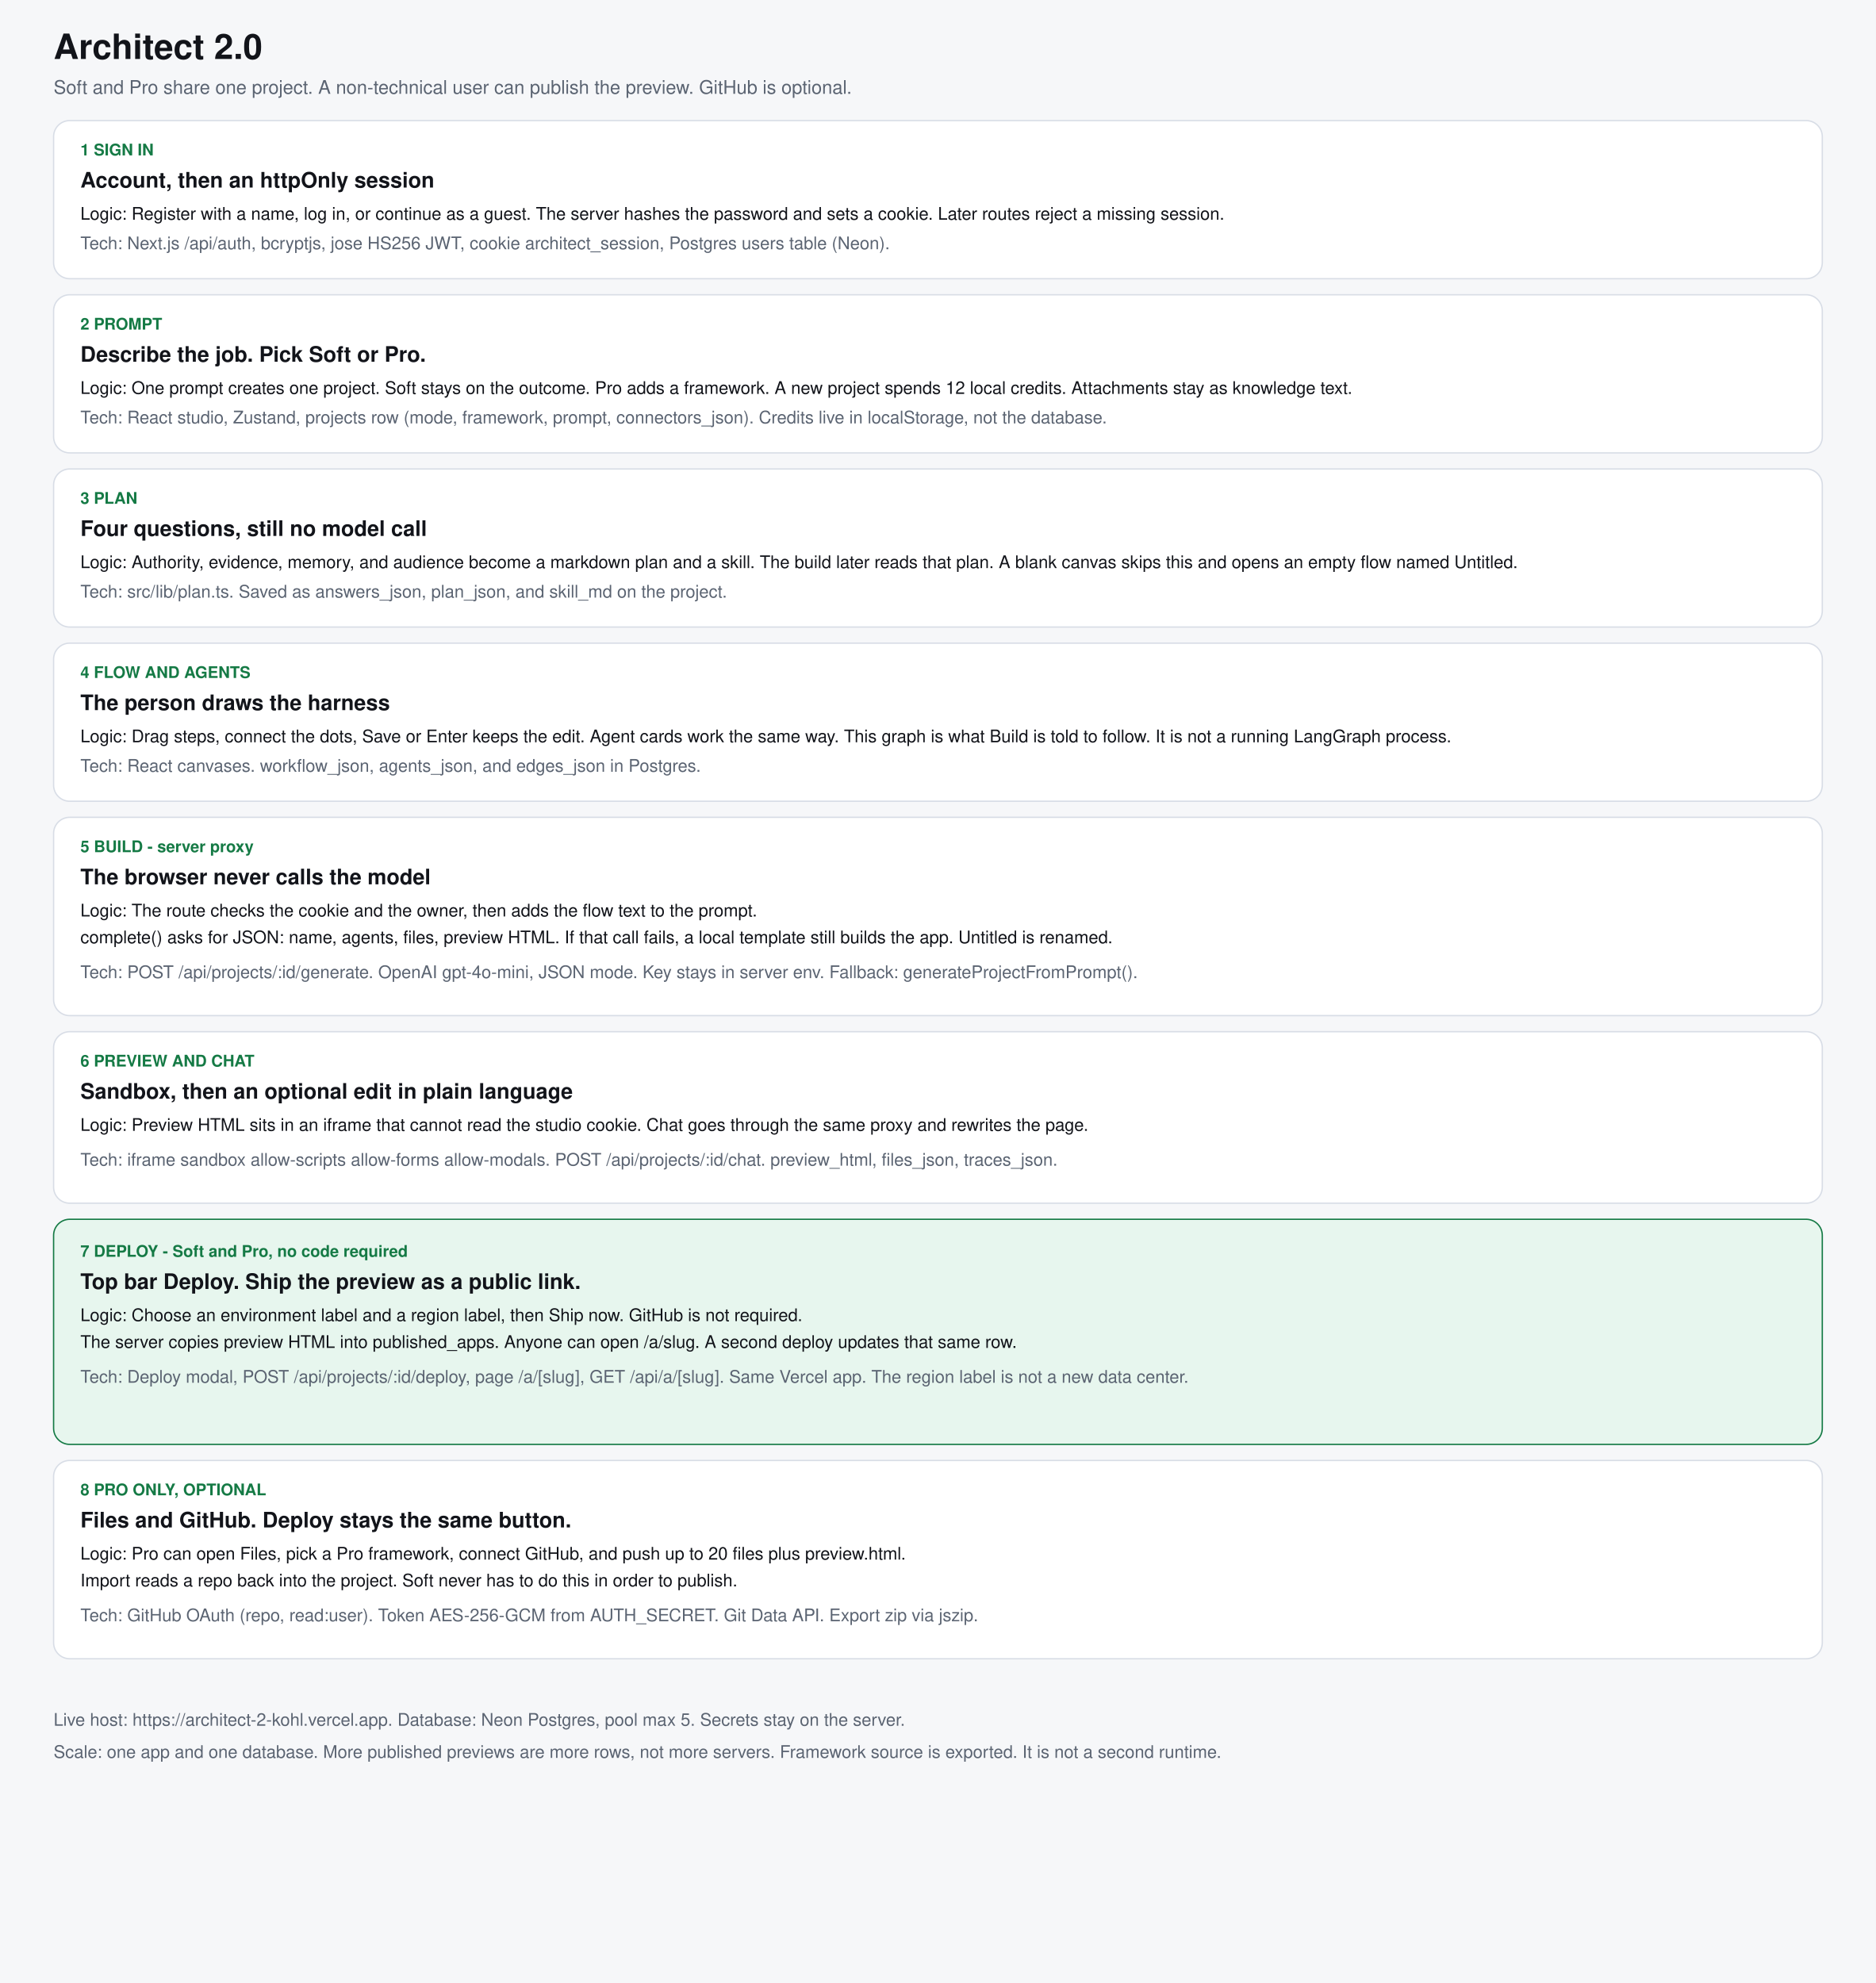
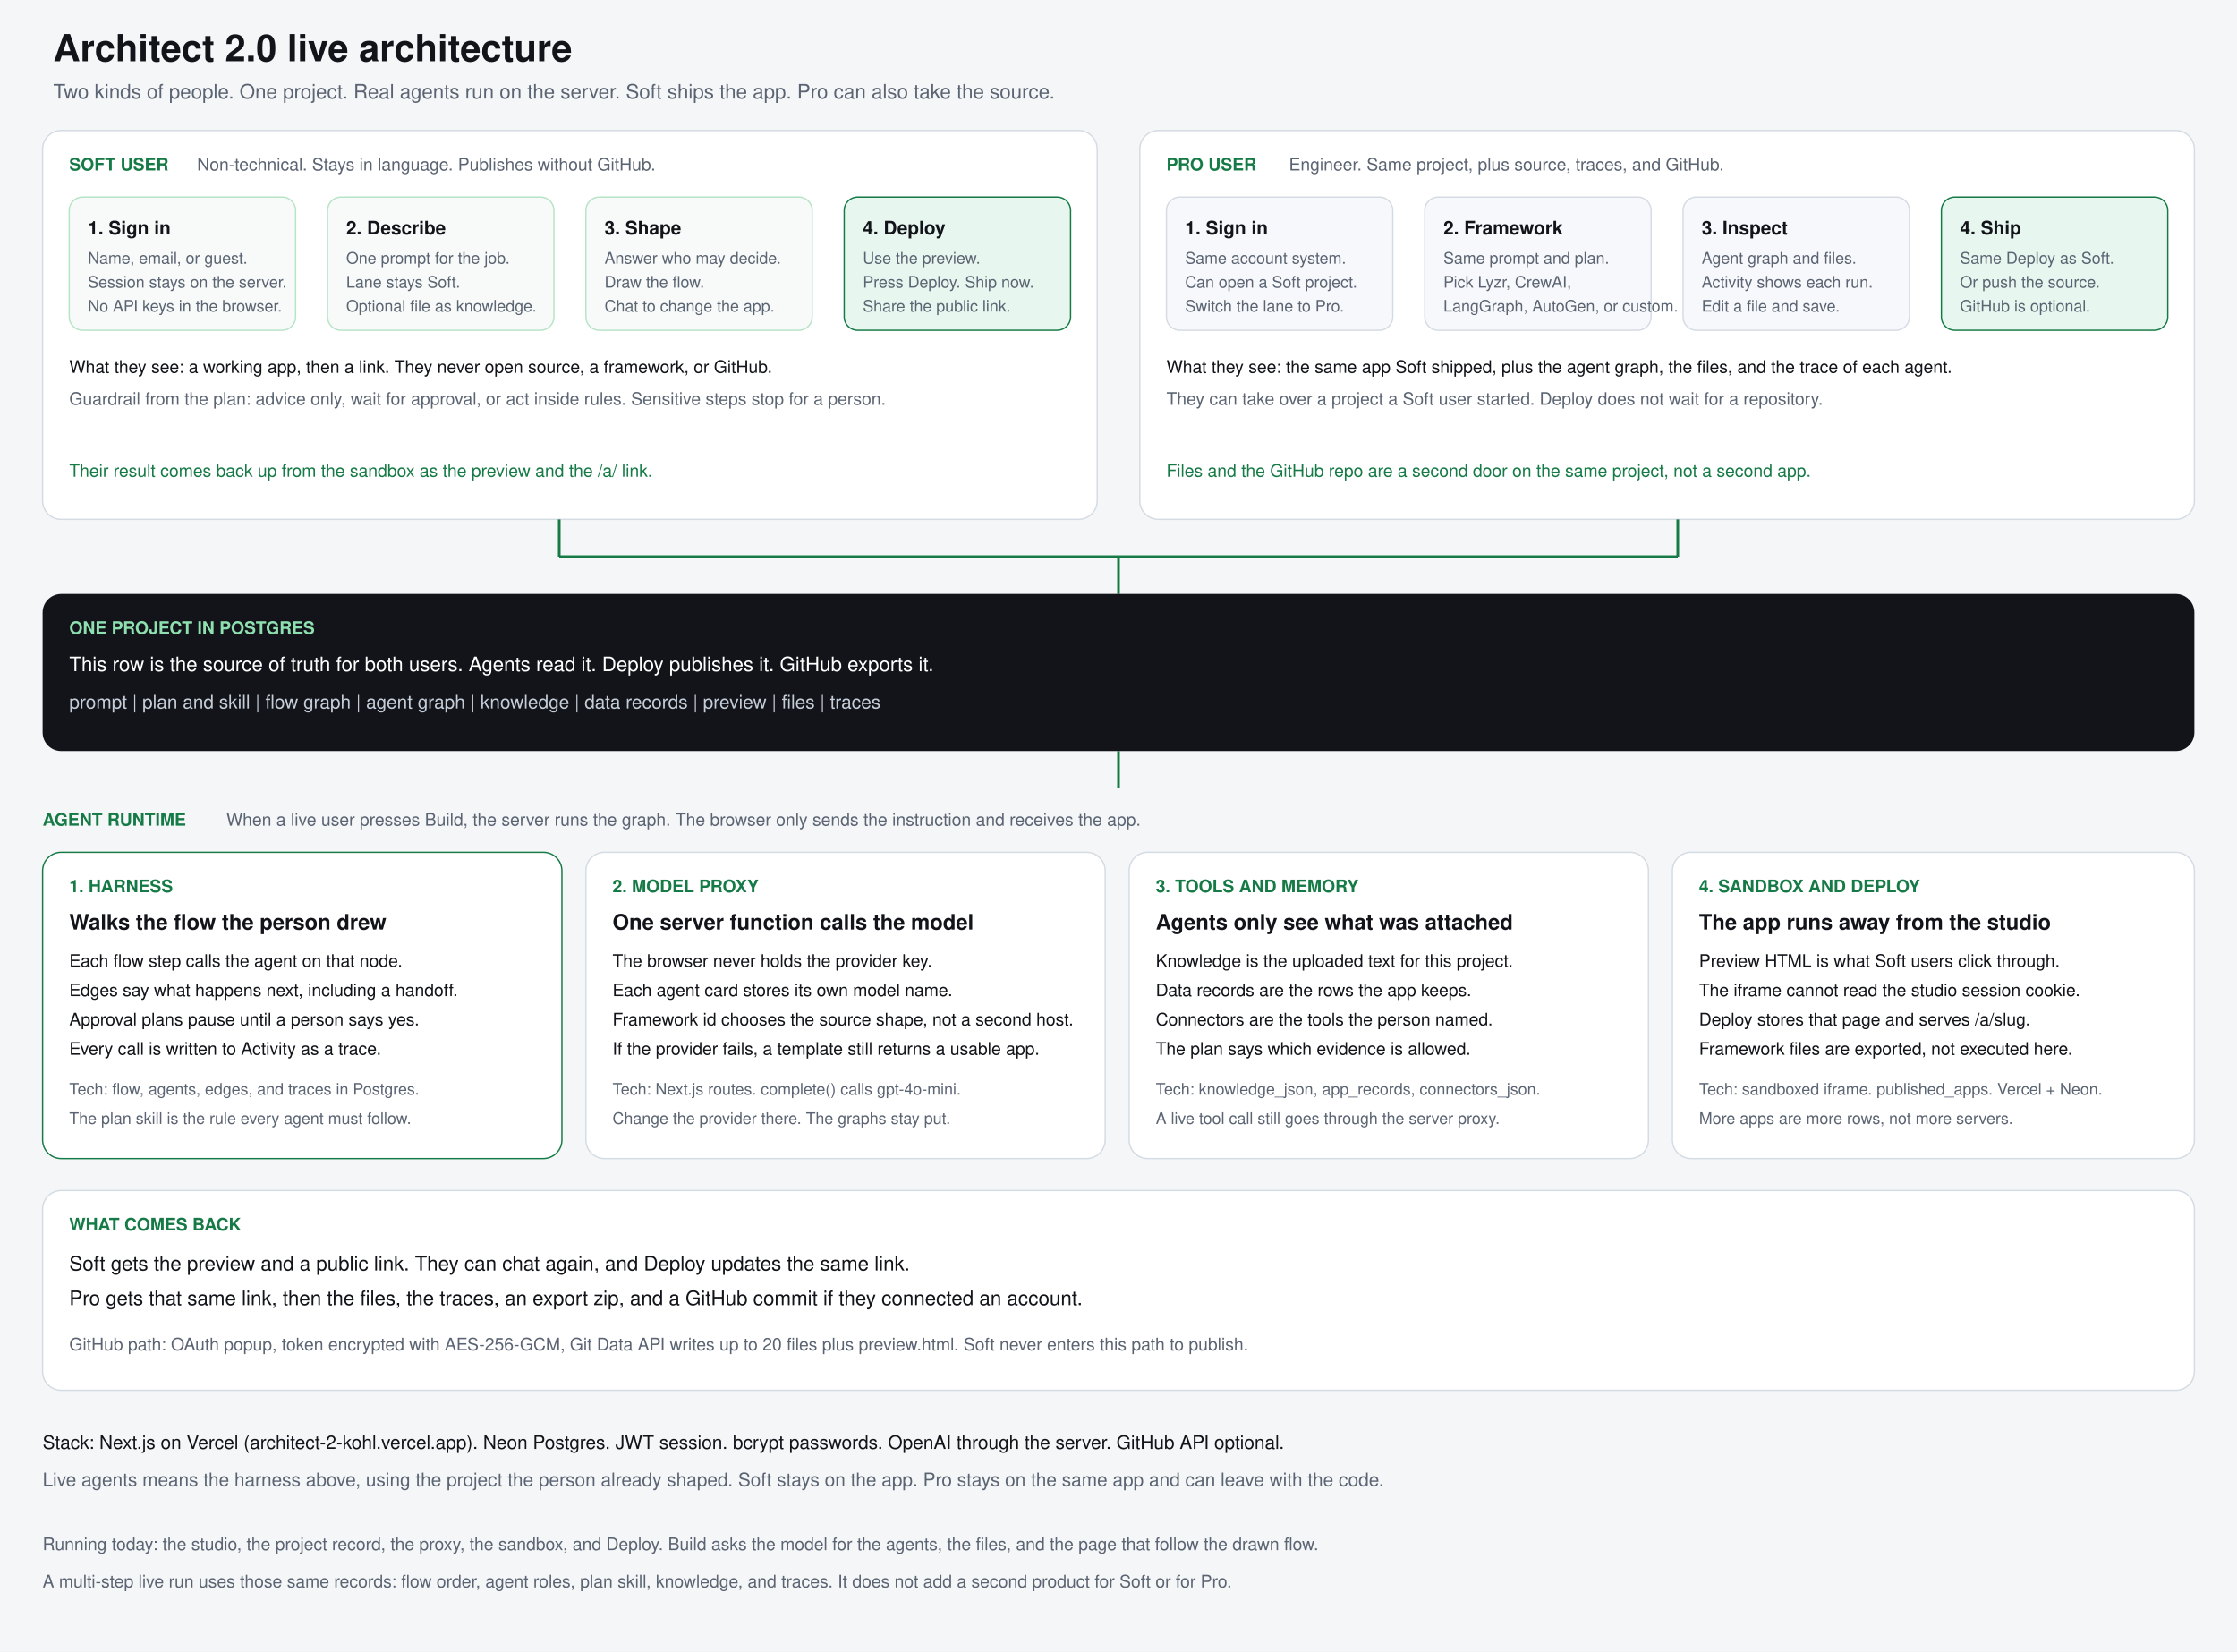
- <svg xmlns="http://www.w3.org/2000/svg" width="1400" height="1480" viewBox="0 0 1400 1480">
-   <rect width="1400" height="1480" fill="#f6f7f9" />
-   <text x="40" y="44" font-family="Segoe UI, Helvetica, Arial, sans-serif" font-size="26" font-weight="650" fill="#12141a">Architect 2.0</text>
-   <text x="40" y="70" font-family="Segoe UI, Helvetica, Arial, sans-serif" font-size="14" fill="#5b6472">Soft and Pro share one project. A non-technical user can publish the preview. GitHub is optional.</text>
-   <rect x="40" y="90" width="1320" height="118" rx="12" fill="#ffffff" stroke="#d8dde6" />
-   <text x="60" y="116" font-family="Segoe UI, Helvetica, Arial, sans-serif" font-size="12" font-weight="650" fill="#157a45">1  SIGN IN</text>
-   <text x="60" y="140" font-family="Segoe UI, Helvetica, Arial, sans-serif" font-size="16" font-weight="650" fill="#12141a">Account, then an httpOnly session</text>
-   <text x="60" y="164" font-family="Segoe UI, Helvetica, Arial, sans-serif" font-size="13" fill="#12141a">Logic: Register with a name, log in, or continue as a guest. The server hashes the password and sets a cookie. Later routes reject a missing session.</text>
-   <text x="60" y="186" font-family="Segoe UI, Helvetica, Arial, sans-serif" font-size="13" fill="#5b6472">Tech: Next.js /api/auth, bcryptjs, jose HS256 JWT, cookie architect_session, Postgres users table (Neon).</text>
-   <rect x="40" y="220" width="1320" height="118" rx="12" fill="#ffffff" stroke="#d8dde6" />
-   <text x="60" y="246" font-family="Segoe UI, Helvetica, Arial, sans-serif" font-size="12" font-weight="650" fill="#157a45">2  PROMPT</text>
-   <text x="60" y="270" font-family="Segoe UI, Helvetica, Arial, sans-serif" font-size="16" font-weight="650" fill="#12141a">Describe the job. Pick Soft or Pro.</text>
-   <text x="60" y="294" font-family="Segoe UI, Helvetica, Arial, sans-serif" font-size="13" fill="#12141a">Logic: One prompt creates one project. Soft stays on the outcome. Pro adds a framework. A new project spends 12 local credits. Attachments stay as knowledge text.</text>
-   <text x="60" y="316" font-family="Segoe UI, Helvetica, Arial, sans-serif" font-size="13" fill="#5b6472">Tech: React studio, Zustand, projects row (mode, framework, prompt, connectors_json). Credits live in localStorage, not the database.</text>
-   <rect x="40" y="350" width="1320" height="118" rx="12" fill="#ffffff" stroke="#d8dde6" />
-   <text x="60" y="376" font-family="Segoe UI, Helvetica, Arial, sans-serif" font-size="12" font-weight="650" fill="#157a45">3  PLAN</text>
-   <text x="60" y="400" font-family="Segoe UI, Helvetica, Arial, sans-serif" font-size="16" font-weight="650" fill="#12141a">Four questions, still no model call</text>
-   <text x="60" y="424" font-family="Segoe UI, Helvetica, Arial, sans-serif" font-size="13" fill="#12141a">Logic: Authority, evidence, memory, and audience become a markdown plan and a skill. The build later reads that plan. A blank canvas skips this and opens an empty flow named Untitled.</text>
-   <text x="60" y="446" font-family="Segoe UI, Helvetica, Arial, sans-serif" font-size="13" fill="#5b6472">Tech: src/lib/plan.ts. Saved as answers_json, plan_json, and skill_md on the project.</text>
-   <rect x="40" y="480" width="1320" height="118" rx="12" fill="#ffffff" stroke="#d8dde6" />
-   <text x="60" y="506" font-family="Segoe UI, Helvetica, Arial, sans-serif" font-size="12" font-weight="650" fill="#157a45">4  FLOW AND AGENTS</text>
-   <text x="60" y="530" font-family="Segoe UI, Helvetica, Arial, sans-serif" font-size="16" font-weight="650" fill="#12141a">The person draws the harness</text>
-   <text x="60" y="554" font-family="Segoe UI, Helvetica, Arial, sans-serif" font-size="13" fill="#12141a">Logic: Drag steps, connect the dots, Save or Enter keeps the edit. Agent cards work the same way. This graph is what Build is told to follow. It is not a running LangGraph process.</text>
-   <text x="60" y="576" font-family="Segoe UI, Helvetica, Arial, sans-serif" font-size="13" fill="#5b6472">Tech: React canvases. workflow_json, agents_json, and edges_json in Postgres.</text>
-   <rect x="40" y="610" width="1320" height="148" rx="12" fill="#ffffff" stroke="#d8dde6" />
-   <text x="60" y="636" font-family="Segoe UI, Helvetica, Arial, sans-serif" font-size="12" font-weight="650" fill="#157a45">5  BUILD  -  server proxy</text>
-   <text x="60" y="660" font-family="Segoe UI, Helvetica, Arial, sans-serif" font-size="16" font-weight="650" fill="#12141a">The browser never calls the model</text>
-   <text x="60" y="684" font-family="Segoe UI, Helvetica, Arial, sans-serif" font-size="13" fill="#12141a">Logic: The route checks the cookie and the owner, then adds the flow text to the prompt.</text>
-   <text x="60" y="704" font-family="Segoe UI, Helvetica, Arial, sans-serif" font-size="13" fill="#12141a">complete() asks for JSON: name, agents, files, preview HTML. If that call fails, a local template still builds the app. Untitled is renamed.</text>
-   <text x="60" y="730" font-family="Segoe UI, Helvetica, Arial, sans-serif" font-size="13" fill="#5b6472">Tech: POST /api/projects/:id/generate. OpenAI gpt-4o-mini, JSON mode. Key stays in server env. Fallback: generateProjectFromPrompt().</text>
-   <rect x="40" y="770" width="1320" height="128" rx="12" fill="#ffffff" stroke="#d8dde6" />
-   <text x="60" y="796" font-family="Segoe UI, Helvetica, Arial, sans-serif" font-size="12" font-weight="650" fill="#157a45">6  PREVIEW AND CHAT</text>
-   <text x="60" y="820" font-family="Segoe UI, Helvetica, Arial, sans-serif" font-size="16" font-weight="650" fill="#12141a">Sandbox, then an optional edit in plain language</text>
-   <text x="60" y="844" font-family="Segoe UI, Helvetica, Arial, sans-serif" font-size="13" fill="#12141a">Logic: Preview HTML sits in an iframe that cannot read the studio cookie. Chat goes through the same proxy and rewrites the page.</text>
-   <text x="60" y="870" font-family="Segoe UI, Helvetica, Arial, sans-serif" font-size="13" fill="#5b6472">Tech: iframe sandbox allow-scripts allow-forms allow-modals. POST /api/projects/:id/chat. preview_html, files_json, traces_json.</text>
-   <rect x="40" y="910" width="1320" height="168" rx="12" fill="#e7f6ee" stroke="#157a45" />
-   <text x="60" y="938" font-family="Segoe UI, Helvetica, Arial, sans-serif" font-size="12" font-weight="650" fill="#157a45">7  DEPLOY  -  Soft and Pro, no code required</text>
-   <text x="60" y="962" font-family="Segoe UI, Helvetica, Arial, sans-serif" font-size="16" font-weight="650" fill="#12141a">Top bar Deploy. Ship the preview as a public link.</text>
-   <text x="60" y="986" font-family="Segoe UI, Helvetica, Arial, sans-serif" font-size="13" fill="#12141a">Logic: Choose an environment label and a region label, then Ship now. GitHub is not required.</text>
-   <text x="60" y="1006" font-family="Segoe UI, Helvetica, Arial, sans-serif" font-size="13" fill="#12141a">The server copies preview HTML into published_apps. Anyone can open /a/slug. A second deploy updates that same row.</text>
-   <text x="60" y="1032" font-family="Segoe UI, Helvetica, Arial, sans-serif" font-size="13" fill="#5b6472">Tech: Deploy modal, POST /api/projects/:id/deploy, page /a/[slug], GET /api/a/[slug]. Same Vercel app. The region label is not a new data center.</text>
-   <rect x="40" y="1090" width="1320" height="148" rx="12" fill="#ffffff" stroke="#d8dde6" />
-   <text x="60" y="1116" font-family="Segoe UI, Helvetica, Arial, sans-serif" font-size="12" font-weight="650" fill="#157a45">8  PRO ONLY, OPTIONAL</text>
-   <text x="60" y="1140" font-family="Segoe UI, Helvetica, Arial, sans-serif" font-size="16" font-weight="650" fill="#12141a">Files and GitHub. Deploy stays the same button.</text>
-   <text x="60" y="1164" font-family="Segoe UI, Helvetica, Arial, sans-serif" font-size="13" fill="#12141a">Logic: Pro can open Files, pick a Pro framework, connect GitHub, and push up to 20 files plus preview.html.</text>
-   <text x="60" y="1184" font-family="Segoe UI, Helvetica, Arial, sans-serif" font-size="13" fill="#12141a">Import reads a repo back into the project. Soft never has to do this in order to publish.</text>
-   <text x="60" y="1210" font-family="Segoe UI, Helvetica, Arial, sans-serif" font-size="13" fill="#5b6472">Tech: GitHub OAuth (repo, read:user). Token AES-256-GCM from AUTH_SECRET. Git Data API. Export zip via jszip.</text>
-   <text x="40" y="1288" font-family="Segoe UI, Helvetica, Arial, sans-serif" font-size="13" fill="#5b6472">Live host: https://architect-2-kohl.vercel.app. Database: Neon Postgres, pool max 5. Secrets stay on the server.</text>
-   <text x="40" y="1312" font-family="Segoe UI, Helvetica, Arial, sans-serif" font-size="13" fill="#5b6472">Scale: one app and one database. More published previews are more rows, not more servers. Framework source is exported. It is not a second runtime.</text>
+ <svg xmlns="http://www.w3.org/2000/svg" width="1680" height="1240" viewBox="0 0 1680 1240">
+   <rect width="1680" height="1240" fill="#f4f6f8" />
+   <text x="40" y="46" font-family="Segoe UI, Helvetica, Arial, sans-serif" font-size="28" font-weight="650" fill="#12141a">Architect 2.0 live architecture</text>
+   <text x="40" y="74" font-family="Segoe UI, Helvetica, Arial, sans-serif" font-size="15" fill="#5b6472">Two kinds of people. One project. Real agents run on the server. Soft ships the app. Pro can also take the source.</text>
+   <rect x="32" y="98" width="792" height="292" rx="14" fill="#ffffff" stroke="#d5dbe3" />
+   <text x="52" y="128" font-family="Segoe UI, Helvetica, Arial, sans-serif" font-size="13" font-weight="650" fill="#157a45">SOFT USER</text>
+   <text x="148" y="128" font-family="Segoe UI, Helvetica, Arial, sans-serif" font-size="13" fill="#5b6472">Non-technical. Stays in language. Publishes without GitHub.</text>
+   <rect x="52" y="148" width="170" height="100" rx="10" fill="#f7faf8" stroke="#b7e4c7" />
+   <text x="66" y="176" font-family="Segoe UI, Helvetica, Arial, sans-serif" font-size="14" font-weight="650" fill="#12141a">1. Sign in</text>
+   <text x="66" y="198" font-family="Segoe UI, Helvetica, Arial, sans-serif" font-size="12" fill="#5b6472">Name, email, or guest.</text>
+   <text x="66" y="216" font-family="Segoe UI, Helvetica, Arial, sans-serif" font-size="12" fill="#5b6472">Session stays on the server.</text>
+   <text x="66" y="234" font-family="Segoe UI, Helvetica, Arial, sans-serif" font-size="12" fill="#5b6472">No API keys in the browser.</text>
+   <rect x="246" y="148" width="170" height="100" rx="10" fill="#f7faf8" stroke="#b7e4c7" />
+   <text x="260" y="176" font-family="Segoe UI, Helvetica, Arial, sans-serif" font-size="14" font-weight="650" fill="#12141a">2. Describe</text>
+   <text x="260" y="198" font-family="Segoe UI, Helvetica, Arial, sans-serif" font-size="12" fill="#5b6472">One prompt for the job.</text>
+   <text x="260" y="216" font-family="Segoe UI, Helvetica, Arial, sans-serif" font-size="12" fill="#5b6472">Lane stays Soft.</text>
+   <text x="260" y="234" font-family="Segoe UI, Helvetica, Arial, sans-serif" font-size="12" fill="#5b6472">Optional file as knowledge.</text>
+   <rect x="440" y="148" width="170" height="100" rx="10" fill="#f7faf8" stroke="#b7e4c7" />
+   <text x="454" y="176" font-family="Segoe UI, Helvetica, Arial, sans-serif" font-size="14" font-weight="650" fill="#12141a">3. Shape</text>
+   <text x="454" y="198" font-family="Segoe UI, Helvetica, Arial, sans-serif" font-size="12" fill="#5b6472">Answer who may decide.</text>
+   <text x="454" y="216" font-family="Segoe UI, Helvetica, Arial, sans-serif" font-size="12" fill="#5b6472">Draw the flow.</text>
+   <text x="454" y="234" font-family="Segoe UI, Helvetica, Arial, sans-serif" font-size="12" fill="#5b6472">Chat to change the app.</text>
+   <rect x="634" y="148" width="170" height="100" rx="10" fill="#e7f6ee" stroke="#157a45" />
+   <text x="648" y="176" font-family="Segoe UI, Helvetica, Arial, sans-serif" font-size="14" font-weight="650" fill="#12141a">4. Deploy</text>
+   <text x="648" y="198" font-family="Segoe UI, Helvetica, Arial, sans-serif" font-size="12" fill="#5b6472">Use the preview.</text>
+   <text x="648" y="216" font-family="Segoe UI, Helvetica, Arial, sans-serif" font-size="12" fill="#5b6472">Press Deploy. Ship now.</text>
+   <text x="648" y="234" font-family="Segoe UI, Helvetica, Arial, sans-serif" font-size="12" fill="#5b6472">Share the public link.</text>
+   <text x="52" y="280" font-family="Segoe UI, Helvetica, Arial, sans-serif" font-size="13" fill="#12141a">What they see: a working app, then a link. They never open source, a framework, or GitHub.</text>
+   <text x="52" y="304" font-family="Segoe UI, Helvetica, Arial, sans-serif" font-size="13" fill="#5b6472">Guardrail from the plan: advice only, wait for approval, or act inside rules. Sensitive steps stop for a person.</text>
+   <text x="52" y="358" font-family="Segoe UI, Helvetica, Arial, sans-serif" font-size="13" fill="#157a45">Their result comes back up from the sandbox as the preview and the /a/ link.</text>
+   <rect x="856" y="98" width="792" height="292" rx="14" fill="#ffffff" stroke="#d5dbe3" />
+   <text x="876" y="128" font-family="Segoe UI, Helvetica, Arial, sans-serif" font-size="13" font-weight="650" fill="#157a45">PRO USER</text>
+   <text x="968" y="128" font-family="Segoe UI, Helvetica, Arial, sans-serif" font-size="13" fill="#5b6472">Engineer. Same project, plus source, traces, and GitHub.</text>
+   <rect x="876" y="148" width="170" height="100" rx="10" fill="#f7f8fb" stroke="#d5dbe3" />
+   <text x="890" y="176" font-family="Segoe UI, Helvetica, Arial, sans-serif" font-size="14" font-weight="650" fill="#12141a">1. Sign in</text>
+   <text x="890" y="198" font-family="Segoe UI, Helvetica, Arial, sans-serif" font-size="12" fill="#5b6472">Same account system.</text>
+   <text x="890" y="216" font-family="Segoe UI, Helvetica, Arial, sans-serif" font-size="12" fill="#5b6472">Can open a Soft project.</text>
+   <text x="890" y="234" font-family="Segoe UI, Helvetica, Arial, sans-serif" font-size="12" fill="#5b6472">Switch the lane to Pro.</text>
+   <rect x="1070" y="148" width="170" height="100" rx="10" fill="#f7f8fb" stroke="#d5dbe3" />
+   <text x="1084" y="176" font-family="Segoe UI, Helvetica, Arial, sans-serif" font-size="14" font-weight="650" fill="#12141a">2. Framework</text>
+   <text x="1084" y="198" font-family="Segoe UI, Helvetica, Arial, sans-serif" font-size="12" fill="#5b6472">Same prompt and plan.</text>
+   <text x="1084" y="216" font-family="Segoe UI, Helvetica, Arial, sans-serif" font-size="12" fill="#5b6472">Pick Lyzr, CrewAI,</text>
+   <text x="1084" y="234" font-family="Segoe UI, Helvetica, Arial, sans-serif" font-size="12" fill="#5b6472">LangGraph, AutoGen, or custom.</text>
+   <rect x="1264" y="148" width="170" height="100" rx="10" fill="#f7f8fb" stroke="#d5dbe3" />
+   <text x="1278" y="176" font-family="Segoe UI, Helvetica, Arial, sans-serif" font-size="14" font-weight="650" fill="#12141a">3. Inspect</text>
+   <text x="1278" y="198" font-family="Segoe UI, Helvetica, Arial, sans-serif" font-size="12" fill="#5b6472">Agent graph and files.</text>
+   <text x="1278" y="216" font-family="Segoe UI, Helvetica, Arial, sans-serif" font-size="12" fill="#5b6472">Activity shows each run.</text>
+   <text x="1278" y="234" font-family="Segoe UI, Helvetica, Arial, sans-serif" font-size="12" fill="#5b6472">Edit a file and save.</text>
+   <rect x="1458" y="148" width="170" height="100" rx="10" fill="#e7f6ee" stroke="#157a45" />
+   <text x="1472" y="176" font-family="Segoe UI, Helvetica, Arial, sans-serif" font-size="14" font-weight="650" fill="#12141a">4. Ship</text>
+   <text x="1472" y="198" font-family="Segoe UI, Helvetica, Arial, sans-serif" font-size="12" fill="#5b6472">Same Deploy as Soft.</text>
+   <text x="1472" y="216" font-family="Segoe UI, Helvetica, Arial, sans-serif" font-size="12" fill="#5b6472">Or push the source.</text>
+   <text x="1472" y="234" font-family="Segoe UI, Helvetica, Arial, sans-serif" font-size="12" fill="#5b6472">GitHub is optional.</text>
+   <text x="876" y="280" font-family="Segoe UI, Helvetica, Arial, sans-serif" font-size="13" fill="#12141a">What they see: the same app Soft shipped, plus the agent graph, the files, and the trace of each agent.</text>
+   <text x="876" y="304" font-family="Segoe UI, Helvetica, Arial, sans-serif" font-size="13" fill="#5b6472">They can take over a project a Soft user started. Deploy does not wait for a repository.</text>
+   <text x="876" y="358" font-family="Segoe UI, Helvetica, Arial, sans-serif" font-size="13" fill="#157a45">Files and the GitHub repo are a second door on the same project, not a second app.</text>
+   <line x1="420" y1="390" x2="420" y2="418" stroke="#157a45" stroke-width="2" />
+   <line x1="1260" y1="390" x2="1260" y2="418" stroke="#157a45" stroke-width="2" />
+   <line x1="420" y1="418" x2="1260" y2="418" stroke="#157a45" stroke-width="2" />
+   <line x1="840" y1="418" x2="840" y2="446" stroke="#157a45" stroke-width="2" />
+   <rect x="32" y="446" width="1616" height="118" rx="14" fill="#12141a" />
+   <text x="52" y="476" font-family="Segoe UI, Helvetica, Arial, sans-serif" font-size="13" font-weight="650" fill="#8ee0b0">ONE PROJECT IN POSTGRES</text>
+   <text x="52" y="504" font-family="Segoe UI, Helvetica, Arial, sans-serif" font-size="15" fill="#ffffff">This row is the source of truth for both users. Agents read it. Deploy publishes it. GitHub exports it.</text>
+   <text x="52" y="532" font-family="Segoe UI, Helvetica, Arial, sans-serif" font-size="14" fill="#c5ced8">prompt  |  plan and skill  |  flow graph  |  agent graph  |  knowledge  |  data records  |  preview  |  files  |  traces</text>
+   <line x1="840" y1="564" x2="840" y2="592" stroke="#157a45" stroke-width="2" />
+   <text x="32" y="620" font-family="Segoe UI, Helvetica, Arial, sans-serif" font-size="13" font-weight="650" fill="#157a45">AGENT RUNTIME</text>
+   <text x="170" y="620" font-family="Segoe UI, Helvetica, Arial, sans-serif" font-size="13" fill="#5b6472">When a live user presses Build, the server runs the graph. The browser only sends the instruction and receives the app.</text>
+   <rect x="32" y="640" width="390" height="230" rx="14" fill="#ffffff" stroke="#157a45" />
+   <text x="52" y="670" font-family="Segoe UI, Helvetica, Arial, sans-serif" font-size="13" font-weight="650" fill="#157a45">1. HARNESS</text>
+   <text x="52" y="698" font-family="Segoe UI, Helvetica, Arial, sans-serif" font-size="16" font-weight="650" fill="#12141a">Walks the flow the person drew</text>
+   <text x="52" y="726" font-family="Segoe UI, Helvetica, Arial, sans-serif" font-size="13" fill="#12141a">Each flow step calls the agent on that node.</text>
+   <text x="52" y="748" font-family="Segoe UI, Helvetica, Arial, sans-serif" font-size="13" fill="#12141a">Edges say what happens next, including a handoff.</text>
+   <text x="52" y="770" font-family="Segoe UI, Helvetica, Arial, sans-serif" font-size="13" fill="#12141a">Approval plans pause until a person says yes.</text>
+   <text x="52" y="792" font-family="Segoe UI, Helvetica, Arial, sans-serif" font-size="13" fill="#12141a">Every call is written to Activity as a trace.</text>
+   <text x="52" y="822" font-family="Segoe UI, Helvetica, Arial, sans-serif" font-size="12" fill="#5b6472">Tech: flow, agents, edges, and traces in Postgres.</text>
+   <text x="52" y="844" font-family="Segoe UI, Helvetica, Arial, sans-serif" font-size="12" fill="#5b6472">The plan skill is the rule every agent must follow.</text>
+   <rect x="440" y="640" width="390" height="230" rx="14" fill="#ffffff" stroke="#d5dbe3" />
+   <text x="460" y="670" font-family="Segoe UI, Helvetica, Arial, sans-serif" font-size="13" font-weight="650" fill="#157a45">2. MODEL PROXY</text>
+   <text x="460" y="698" font-family="Segoe UI, Helvetica, Arial, sans-serif" font-size="16" font-weight="650" fill="#12141a">One server function calls the model</text>
+   <text x="460" y="726" font-family="Segoe UI, Helvetica, Arial, sans-serif" font-size="13" fill="#12141a">The browser never holds the provider key.</text>
+   <text x="460" y="748" font-family="Segoe UI, Helvetica, Arial, sans-serif" font-size="13" fill="#12141a">Each agent card stores its own model name.</text>
+   <text x="460" y="770" font-family="Segoe UI, Helvetica, Arial, sans-serif" font-size="13" fill="#12141a">Framework id chooses the source shape, not a second host.</text>
+   <text x="460" y="792" font-family="Segoe UI, Helvetica, Arial, sans-serif" font-size="13" fill="#12141a">If the provider fails, a template still returns a usable app.</text>
+   <text x="460" y="822" font-family="Segoe UI, Helvetica, Arial, sans-serif" font-size="12" fill="#5b6472">Tech: Next.js routes. complete() calls gpt-4o-mini.</text>
+   <text x="460" y="844" font-family="Segoe UI, Helvetica, Arial, sans-serif" font-size="12" fill="#5b6472">Change the provider there. The graphs stay put.</text>
+   <rect x="848" y="640" width="390" height="230" rx="14" fill="#ffffff" stroke="#d5dbe3" />
+   <text x="868" y="670" font-family="Segoe UI, Helvetica, Arial, sans-serif" font-size="13" font-weight="650" fill="#157a45">3. TOOLS AND MEMORY</text>
+   <text x="868" y="698" font-family="Segoe UI, Helvetica, Arial, sans-serif" font-size="16" font-weight="650" fill="#12141a">Agents only see what was attached</text>
+   <text x="868" y="726" font-family="Segoe UI, Helvetica, Arial, sans-serif" font-size="13" fill="#12141a">Knowledge is the uploaded text for this project.</text>
+   <text x="868" y="748" font-family="Segoe UI, Helvetica, Arial, sans-serif" font-size="13" fill="#12141a">Data records are the rows the app keeps.</text>
+   <text x="868" y="770" font-family="Segoe UI, Helvetica, Arial, sans-serif" font-size="13" fill="#12141a">Connectors are the tools the person named.</text>
+   <text x="868" y="792" font-family="Segoe UI, Helvetica, Arial, sans-serif" font-size="13" fill="#12141a">The plan says which evidence is allowed.</text>
+   <text x="868" y="822" font-family="Segoe UI, Helvetica, Arial, sans-serif" font-size="12" fill="#5b6472">Tech: knowledge_json, app_records, connectors_json.</text>
+   <text x="868" y="844" font-family="Segoe UI, Helvetica, Arial, sans-serif" font-size="12" fill="#5b6472">A live tool call still goes through the server proxy.</text>
+   <rect x="1256" y="640" width="392" height="230" rx="14" fill="#ffffff" stroke="#d5dbe3" />
+   <text x="1276" y="670" font-family="Segoe UI, Helvetica, Arial, sans-serif" font-size="13" font-weight="650" fill="#157a45">4. SANDBOX AND DEPLOY</text>
+   <text x="1276" y="698" font-family="Segoe UI, Helvetica, Arial, sans-serif" font-size="16" font-weight="650" fill="#12141a">The app runs away from the studio</text>
+   <text x="1276" y="726" font-family="Segoe UI, Helvetica, Arial, sans-serif" font-size="13" fill="#12141a">Preview HTML is what Soft users click through.</text>
+   <text x="1276" y="748" font-family="Segoe UI, Helvetica, Arial, sans-serif" font-size="13" fill="#12141a">The iframe cannot read the studio session cookie.</text>
+   <text x="1276" y="770" font-family="Segoe UI, Helvetica, Arial, sans-serif" font-size="13" fill="#12141a">Deploy stores that page and serves /a/slug.</text>
+   <text x="1276" y="792" font-family="Segoe UI, Helvetica, Arial, sans-serif" font-size="13" fill="#12141a">Framework files are exported, not executed here.</text>
+   <text x="1276" y="822" font-family="Segoe UI, Helvetica, Arial, sans-serif" font-size="12" fill="#5b6472">Tech: sandboxed iframe. published_apps. Vercel + Neon.</text>
+   <text x="1276" y="844" font-family="Segoe UI, Helvetica, Arial, sans-serif" font-size="12" fill="#5b6472">More apps are more rows, not more servers.</text>
+   <rect x="32" y="894" width="1616" height="150" rx="14" fill="#ffffff" stroke="#d5dbe3" />
+   <text x="52" y="924" font-family="Segoe UI, Helvetica, Arial, sans-serif" font-size="13" font-weight="650" fill="#157a45">WHAT COMES BACK</text>
+   <text x="52" y="954" font-family="Segoe UI, Helvetica, Arial, sans-serif" font-size="15" fill="#12141a">Soft gets the preview and a public link. They can chat again, and Deploy updates the same link.</text>
+   <text x="52" y="980" font-family="Segoe UI, Helvetica, Arial, sans-serif" font-size="15" fill="#12141a">Pro gets that same link, then the files, the traces, an export zip, and a GitHub commit if they connected an account.</text>
+   <text x="52" y="1014" font-family="Segoe UI, Helvetica, Arial, sans-serif" font-size="13" fill="#5b6472">GitHub path: OAuth popup, token encrypted with AES-256-GCM, Git Data API writes up to 20 files plus preview.html. Soft never enters this path to publish.</text>
+   <text x="32" y="1088" font-family="Segoe UI, Helvetica, Arial, sans-serif" font-size="14" fill="#12141a">Stack: Next.js on Vercel (architect-2-kohl.vercel.app). Neon Postgres. JWT session. bcrypt passwords. OpenAI through the server. GitHub API optional.</text>
+   <text x="32" y="1116" font-family="Segoe UI, Helvetica, Arial, sans-serif" font-size="14" fill="#5b6472">Live agents means the harness above, using the project the person already shaped. Soft stays on the app. Pro stays on the same app and can leave with the code.</text>
+   <text x="32" y="1164" font-family="Segoe UI, Helvetica, Arial, sans-serif" font-size="13" fill="#5b6472">Running today: the studio, the project record, the proxy, the sandbox, and Deploy. Build asks the model for the agents, the files, and the page that follow the drawn flow.</text>
+   <text x="32" y="1192" font-family="Segoe UI, Helvetica, Arial, sans-serif" font-size="13" fill="#5b6472">A multi-step live run uses those same records: flow order, agent roles, plan skill, knowledge, and traces. It does not add a second product for Soft or for Pro.</text>
</svg>
